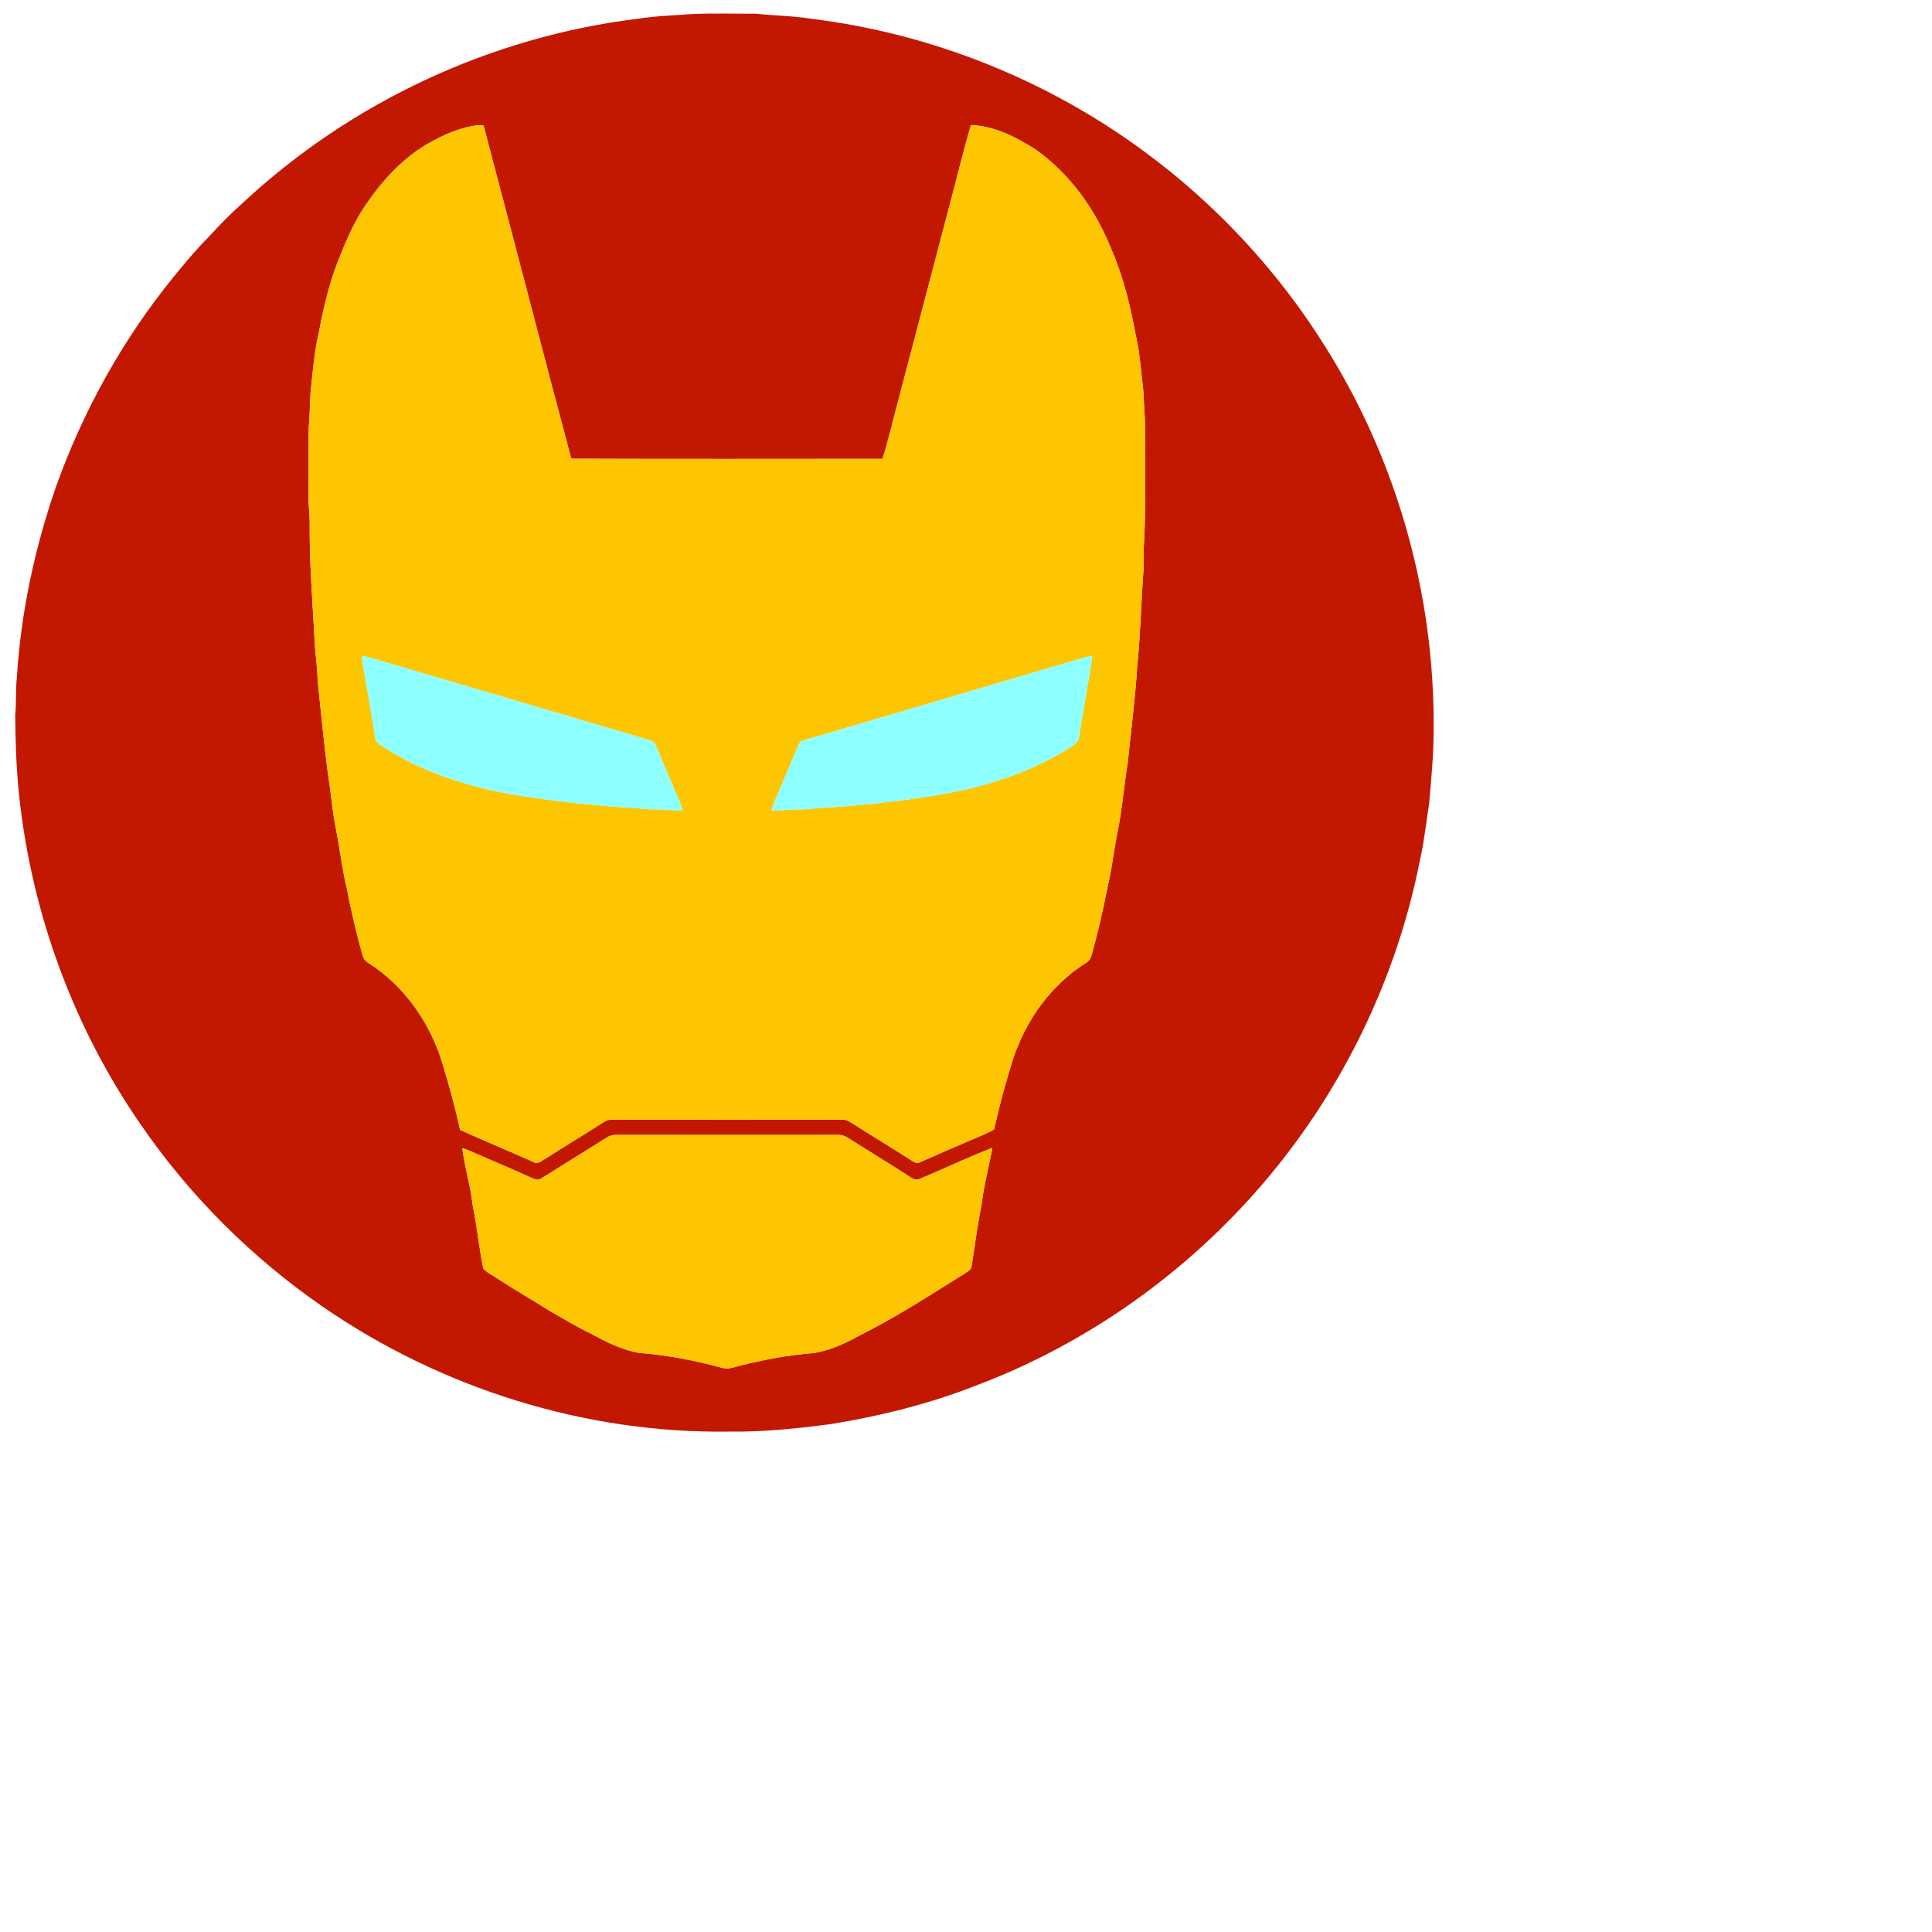
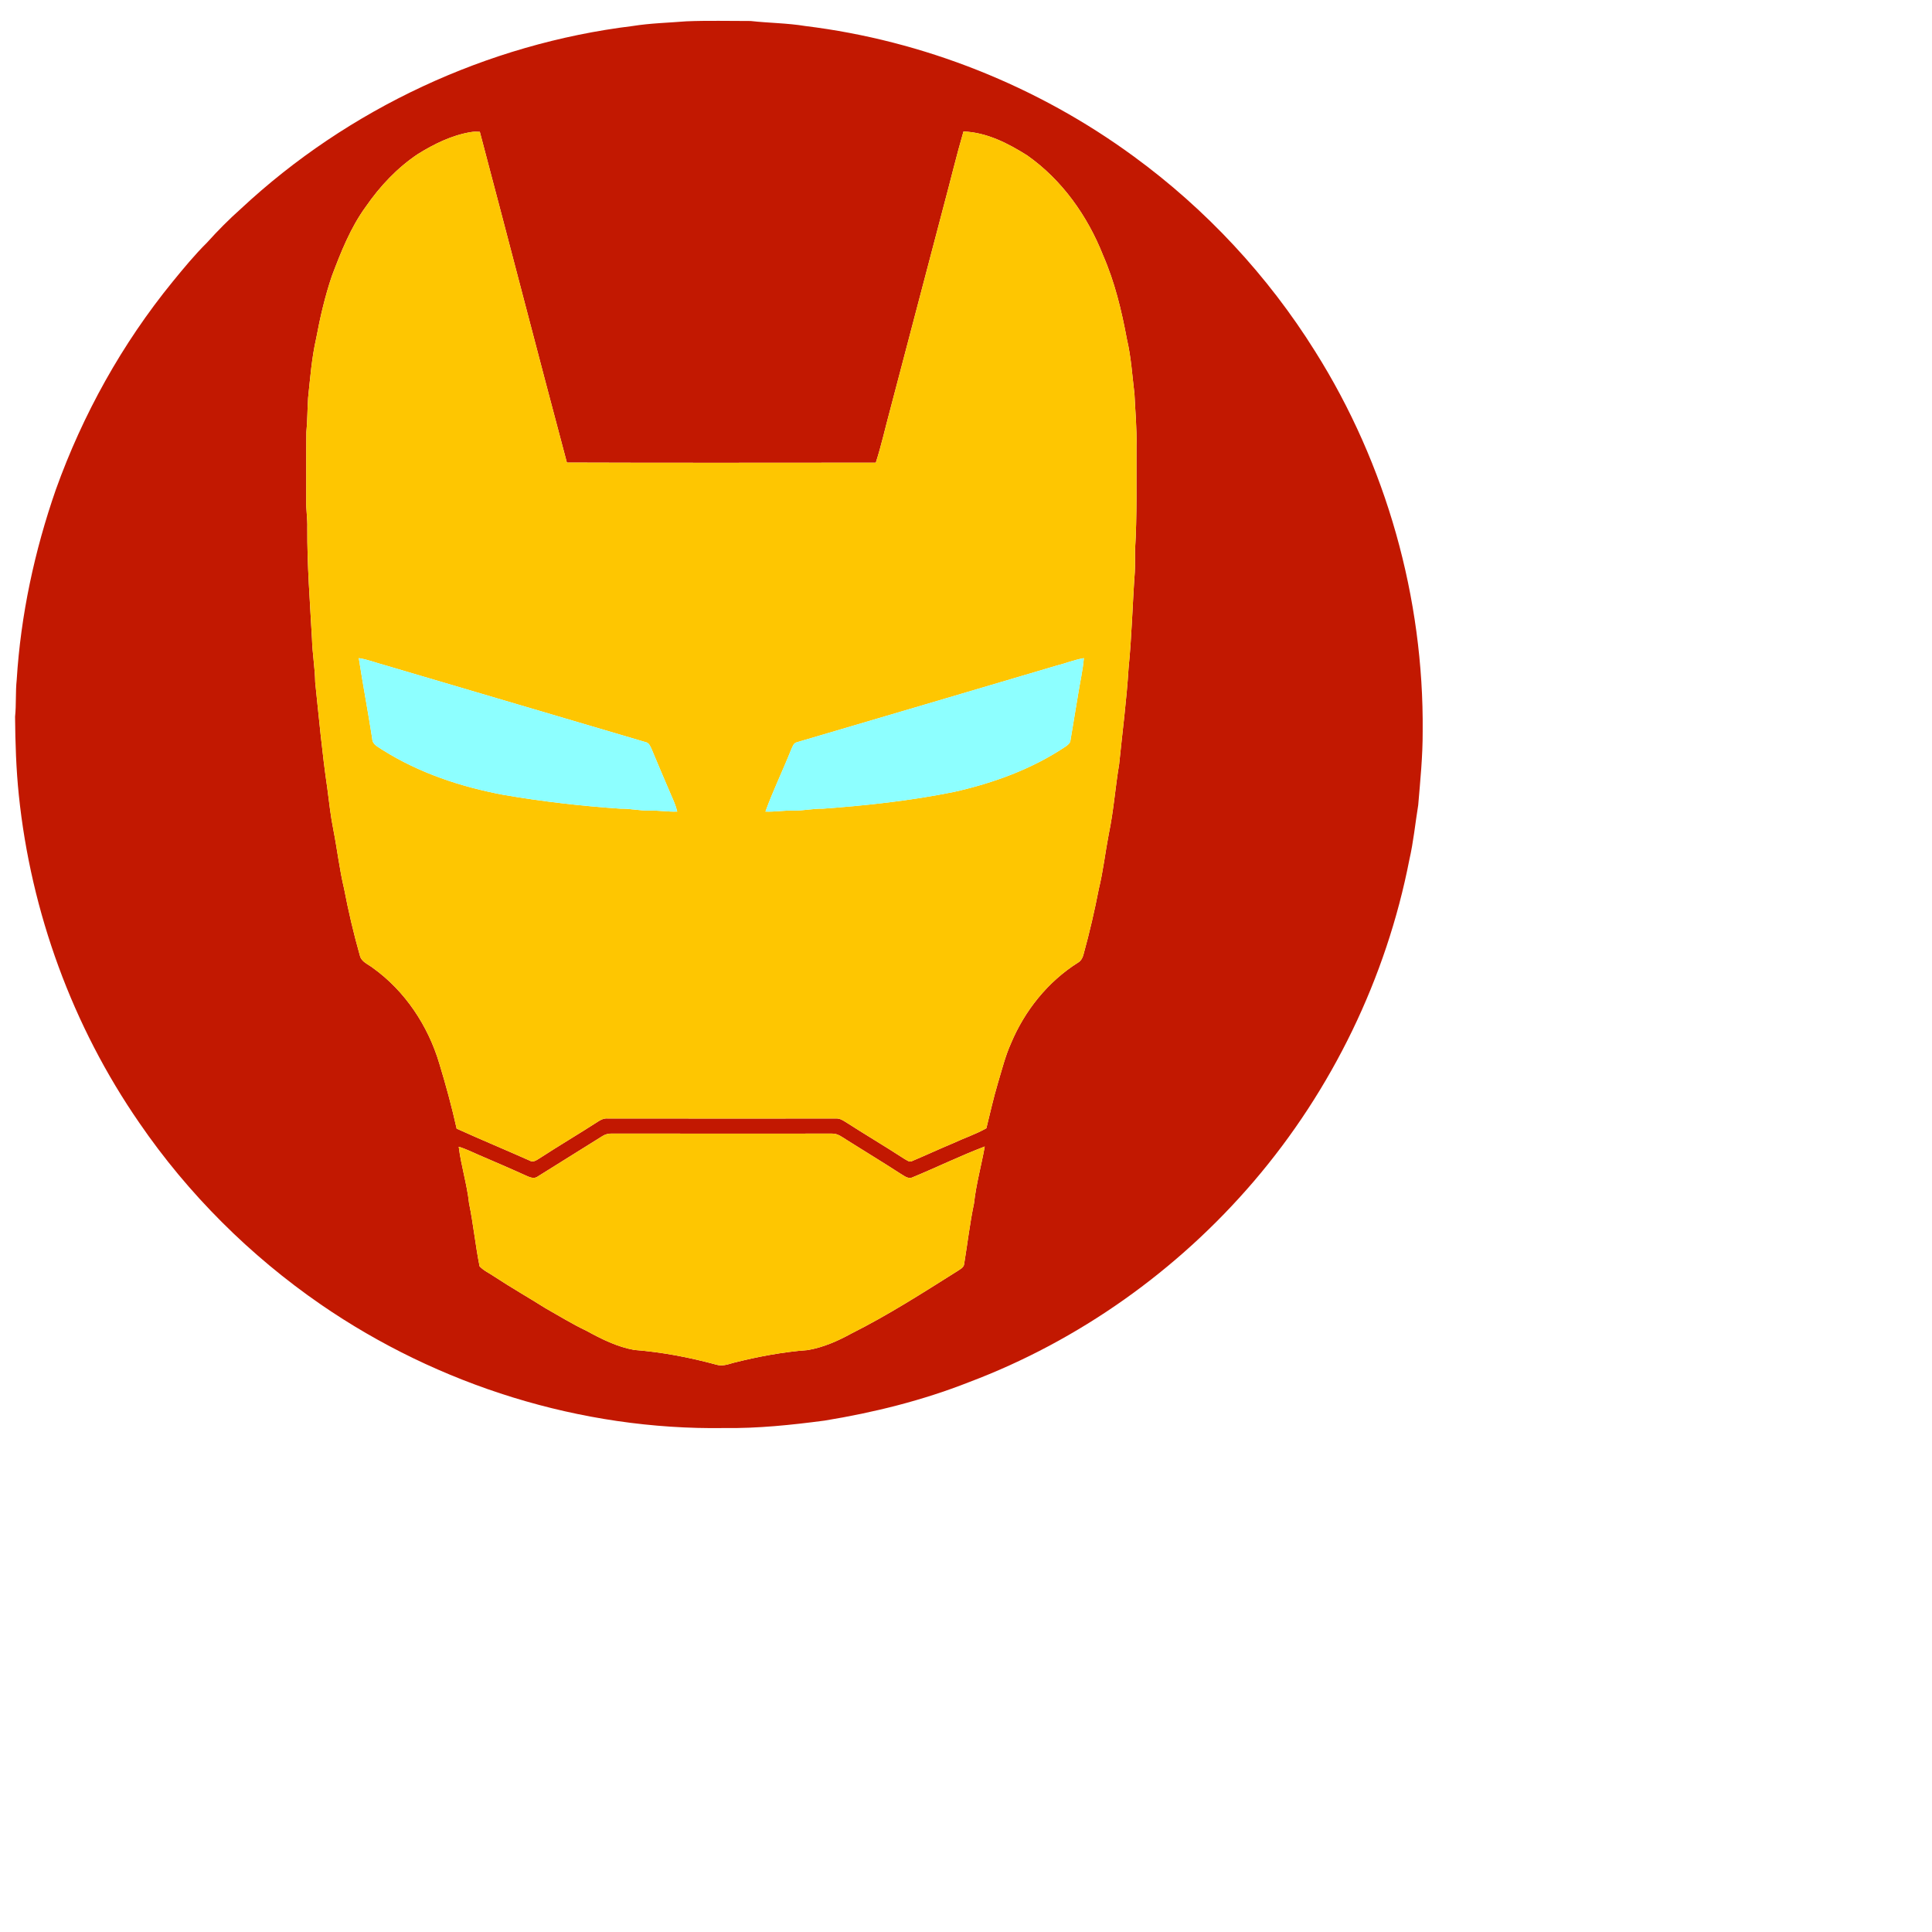
- <svg xmlns="http://www.w3.org/2000/svg" width="200pt" height="200pt" viewBox="90 135 1300 1300" version="1.1">
+ <svg xmlns="http://www.w3.org/2000/svg" width="200pt" height="200pt" viewBox="90 130 1310 1310" version="1.1">
  <g id="#c21801ff">
    <path fill="#c21801" opacity="1.00" d=" M 555.41 144.45 C 569.91 143.86 584.46 144.25 598.98 144.24 C 611.32 145.63 623.79 145.62 636.04 147.65 C 716.22 157.49 793.69 188.36 858.83 236.13 C 907.70 271.84 949.69 316.94 981.75 368.29 C 1030.01 444.88 1055.50 535.53 1054.65 626.00 C 1054.71 642.67 1053.03 659.25 1051.63 675.85 C 1049.61 688.22 1048.43 700.74 1045.61 712.98 C 1029.99 793.15 993.19 869.03 940.09 931.08 C 888.40 991.50 821.56 1039.07 747.11 1067.15 C 715.56 1079.59 682.49 1087.80 649.06 1093.25 C 626.50 1096.23 603.79 1098.60 581.00 1098.29 C 484.07 1099.76 387.28 1069.41 307.52 1014.51 C 259.51 981.39 217.50 939.54 184.52 891.43 C 139.13 825.79 110.99 748.52 102.77 669.20 C 100.94 651.51 100.36 633.73 100.22 615.97 C 101.09 607.65 100.43 599.26 101.33 590.95 C 104.06 547.00 113.40 503.56 127.86 461.99 C 146.13 411.02 172.82 363.00 207.05 321.02 C 214.52 311.88 222.04 302.75 230.43 294.43 C 237.69 286.37 245.33 278.65 253.45 271.45 C 326.06 203.72 420.41 159.69 518.96 147.64 C 531.01 145.71 543.26 145.44 555.41 144.45 M 408.94 219.62 C 396.15 221.80 384.35 227.63 373.41 234.40 C 359.37 243.76 347.63 256.24 338.07 270.09 C 327.70 284.28 321.21 300.77 315.04 317.09 C 310.36 330.88 307.07 345.11 304.39 359.42 C 301.36 372.64 300.35 386.21 298.92 399.67 C 298.38 407.44 298.51 415.25 297.73 423.01 C 297.55 438.34 297.75 453.67 297.65 469.00 C 297.43 475.35 298.57 481.65 298.37 488.00 C 298.21 513.06 300.19 538.05 301.54 563.07 C 301.79 572.97 303.56 582.76 303.73 592.67 C 306.23 616.56 308.41 640.48 311.90 664.25 C 313.15 673.81 314.17 683.41 316.08 692.86 C 318.67 706.07 320.17 719.48 323.31 732.58 C 326.23 747.84 329.78 762.99 334.02 777.94 C 335.05 782.24 339.62 783.80 342.77 786.25 C 364.62 801.92 380.26 825.48 387.88 851.13 C 392.32 865.70 396.33 880.41 399.64 895.28 C 416.02 902.72 432.66 909.60 449.10 916.93 C 451.89 918.63 454.43 916.13 456.76 914.81 C 469.55 906.49 482.71 898.76 495.51 890.47 C 497.42 889.19 499.58 888.23 501.93 888.39 C 553.62 888.47 605.32 888.42 657.01 888.41 C 659.32 888.29 661.35 889.51 663.24 890.70 C 676.48 899.22 690.05 907.21 703.24 915.80 C 704.81 916.58 706.53 918.26 708.38 917.29 C 717.71 913.36 726.90 909.08 736.25 905.18 C 743.71 901.67 751.65 899.10 758.81 895.01 C 761.32 884.88 763.60 874.62 766.57 864.59 C 769.33 855.51 771.57 846.22 775.47 837.53 C 784.73 815.37 800.44 795.66 820.82 782.79 C 823.11 781.55 824.20 779.14 824.79 776.73 C 828.80 762.23 832.18 747.55 835.05 732.78 C 838.06 720.49 839.42 707.88 841.82 695.47 C 845.11 679.84 846.21 663.86 848.85 648.12 C 851.03 626.41 853.91 604.75 855.23 582.95 C 857.42 561.35 857.87 539.63 859.45 517.99 C 859.75 512.98 859.53 507.97 859.62 502.96 C 861.05 479.68 860.45 456.32 860.59 433.00 C 860.92 420.98 859.77 409.00 859.22 397.01 C 857.69 384.66 856.99 372.17 854.11 360.03 C 850.51 340.59 845.86 321.21 837.91 303.04 C 827.41 276.44 810.11 252.00 786.58 235.43 C 773.53 227.17 759.02 219.73 743.29 219.16 C 738.47 235.66 734.50 252.41 730.03 269.01 C 717.77 315.47 705.64 361.96 693.40 408.42 C 690.20 420.18 687.59 432.13 683.83 443.73 C 614.02 443.75 544.19 443.92 474.38 443.65 C 454.46 368.96 435.14 294.10 415.35 219.38 C 413.21 219.26 411.05 219.21 408.94 219.62 M 498.37 900.40 C 483.83 909.54 469.21 918.55 454.68 927.68 C 451.98 929.76 448.78 928.04 446.12 926.88 C 435.74 922.16 425.25 917.68 414.77 913.17 C 410.22 911.24 405.81 908.95 401.05 907.58 C 402.64 920.45 406.65 932.92 408.04 945.84 C 410.95 960.01 412.35 974.46 415.18 988.62 C 418.00 991.65 421.95 993.34 425.32 995.68 C 436.64 1003.14 448.43 1009.83 459.88 1017.06 C 469.10 1022.24 478.08 1027.85 487.66 1032.36 C 497.89 1037.98 508.56 1043.32 520.15 1045.35 C 538.98 1046.80 557.57 1050.40 575.78 1055.33 C 579.58 1056.50 583.46 1055.20 587.11 1054.11 C 603.77 1049.89 620.72 1046.71 637.88 1045.39 C 648.24 1043.60 658.04 1039.29 667.21 1034.24 C 692.05 1021.80 715.47 1006.78 738.96 992.00 C 740.87 990.65 743.60 989.58 743.77 986.88 C 746.01 973.22 747.60 959.45 750.44 945.89 C 751.86 932.87 755.44 920.25 757.71 907.39 C 741.04 913.73 724.97 921.60 708.49 928.40 C 705.45 929.59 702.81 927.00 700.33 925.66 C 688.57 918.01 676.54 910.79 664.69 903.29 C 661.39 901.29 658.16 898.46 654.06 898.65 C 604.36 898.67 554.65 898.70 504.95 898.63 C 502.62 898.54 500.31 899.10 498.37 900.40 Z" />
  </g>
  <g id="#fec601ff">
    <path fill="#fec601" opacity="1.00" d=" M 408.94 219.62 C 411.05 219.21 413.21 219.26 415.35 219.38 C 435.14 294.10 454.46 368.96 474.38 443.65 C 544.19 443.92 614.02 443.75 683.83 443.73 C 687.59 432.13 690.20 420.18 693.40 408.42 C 705.64 361.96 717.77 315.47 730.03 269.01 C 734.50 252.41 738.47 235.66 743.29 219.16 C 759.02 219.73 773.53 227.17 786.58 235.43 C 810.11 252.00 827.41 276.44 837.91 303.04 C 845.86 321.21 850.51 340.59 854.11 360.03 C 856.99 372.17 857.69 384.66 859.22 397.01 C 859.77 409.00 860.92 420.98 860.59 433.00 C 860.45 456.32 861.05 479.68 859.62 502.96 C 859.53 507.97 859.75 512.98 859.45 517.99 C 857.87 539.63 857.42 561.35 855.23 582.95 C 853.91 604.75 851.03 626.41 848.85 648.12 C 846.21 663.86 845.11 679.84 841.82 695.47 C 839.42 707.88 838.06 720.49 835.05 732.78 C 832.18 747.55 828.80 762.23 824.79 776.73 C 824.20 779.14 823.11 781.55 820.82 782.79 C 800.44 795.66 784.73 815.37 775.47 837.53 C 771.57 846.22 769.33 855.51 766.57 864.59 C 763.60 874.62 761.32 884.88 758.81 895.01 C 751.65 899.10 743.71 901.67 736.25 905.18 C 726.90 909.08 717.71 913.36 708.38 917.29 C 706.53 918.26 704.81 916.58 703.24 915.80 C 690.05 907.21 676.48 899.22 663.24 890.70 C 661.35 889.51 659.32 888.29 657.01 888.41 C 605.32 888.42 553.62 888.47 501.93 888.39 C 499.58 888.23 497.42 889.19 495.51 890.47 C 482.71 898.76 469.55 906.49 456.76 914.81 C 454.43 916.13 451.89 918.63 449.10 916.93 C 432.66 909.60 416.02 902.72 399.64 895.28 C 396.33 880.41 392.32 865.70 387.88 851.13 C 380.26 825.48 364.62 801.92 342.77 786.25 C 339.62 783.80 335.05 782.24 334.02 777.94 C 329.78 762.99 326.23 747.84 323.31 732.58 C 320.17 719.48 318.67 706.07 316.08 692.86 C 314.17 683.41 313.15 673.81 311.90 664.25 C 308.41 640.48 306.23 616.56 303.73 592.67 C 303.56 582.76 301.79 572.97 301.54 563.07 C 300.19 538.05 298.21 513.06 298.37 488.00 C 298.57 481.65 297.43 475.35 297.65 469.00 C 297.75 453.67 297.55 438.34 297.73 423.01 C 298.51 415.25 298.38 407.44 298.92 399.67 C 300.35 386.21 301.36 372.64 304.39 359.42 C 307.07 345.11 310.36 330.88 315.04 317.09 C 321.21 300.77 327.70 284.28 338.07 270.09 C 347.63 256.24 359.37 243.76 373.41 234.40 C 384.35 227.63 396.15 221.80 408.94 219.62 M 333.28 576.25 C 336.08 594.51 339.57 612.66 342.39 630.93 C 342.48 635.00 346.67 636.54 349.49 638.56 C 374.37 654.23 402.72 663.60 431.49 668.98 C 457.82 673.51 484.38 676.55 511.03 678.36 C 517.48 678.18 523.79 679.79 530.24 679.61 C 536.58 679.44 542.86 680.53 549.20 680.30 C 548.29 676.36 546.63 672.68 545.01 669.00 C 540.65 658.69 536.15 648.44 531.90 638.09 C 531.00 636.14 530.12 633.61 527.71 633.19 C 468.85 615.84 409.99 598.46 351.13 581.07 C 345.16 579.50 339.40 577.16 333.28 576.25 M 806.06 581.42 C 747.46 598.80 688.81 616.04 630.19 633.33 C 627.89 633.89 627.34 636.54 626.40 638.38 C 620.82 652.44 614.14 666.07 609.01 680.30 C 615.32 680.56 621.57 679.44 627.89 679.61 C 634.63 679.82 641.23 678.16 647.97 678.34 C 677.75 676.17 707.51 672.93 736.79 666.99 C 763.39 661.03 789.54 651.57 812.31 636.35 C 813.90 635.26 815.69 633.98 815.86 631.87 C 817.60 621.39 819.38 610.90 821.09 600.41 C 822.36 592.36 824.25 584.39 824.91 576.26 C 818.46 577.35 812.39 579.85 806.06 581.42 Z" />
    <path fill="#fec601" opacity="1.00" d=" M 498.37 900.40 C 500.31 899.10 502.62 898.54 504.95 898.63 C 554.65 898.70 604.36 898.67 654.06 898.65 C 658.16 898.46 661.39 901.29 664.69 903.29 C 676.54 910.79 688.57 918.01 700.33 925.66 C 702.81 927.00 705.45 929.59 708.49 928.40 C 724.97 921.60 741.04 913.73 757.71 907.39 C 755.44 920.25 751.86 932.87 750.44 945.89 C 747.60 959.45 746.01 973.22 743.77 986.88 C 743.60 989.58 740.87 990.65 738.96 992.00 C 715.47 1006.78 692.05 1021.80 667.21 1034.24 C 658.04 1039.29 648.24 1043.60 637.88 1045.39 C 620.72 1046.71 603.77 1049.89 587.11 1054.11 C 583.46 1055.20 579.58 1056.50 575.78 1055.33 C 557.57 1050.40 538.98 1046.80 520.15 1045.35 C 508.56 1043.32 497.89 1037.98 487.66 1032.36 C 478.08 1027.85 469.10 1022.24 459.88 1017.06 C 448.43 1009.83 436.64 1003.14 425.32 995.68 C 421.95 993.34 418.00 991.65 415.18 988.62 C 412.35 974.46 410.95 960.01 408.04 945.84 C 406.65 932.92 402.64 920.45 401.05 907.58 C 405.81 908.95 410.22 911.24 414.77 913.17 C 425.25 917.68 435.74 922.16 446.12 926.88 C 448.78 928.04 451.98 929.76 454.68 927.68 C 469.21 918.55 483.83 909.54 498.37 900.40 Z" />
  </g>
  <g id="#8dffffff">
    <path fill="#8dffff" opacity="1.00" d=" M 333.28 576.25 C 339.40 577.16 345.16 579.50 351.13 581.07 C 409.99 598.46 468.85 615.84 527.71 633.19 C 530.12 633.61 531.00 636.14 531.90 638.09 C 536.15 648.44 540.65 658.69 545.01 669.00 C 546.63 672.68 548.29 676.36 549.20 680.30 C 542.86 680.53 536.58 679.44 530.24 679.61 C 523.79 679.79 517.48 678.18 511.03 678.36 C 484.38 676.55 457.82 673.51 431.49 668.98 C 402.72 663.60 374.37 654.23 349.49 638.56 C 346.67 636.54 342.48 635.00 342.39 630.93 C 339.57 612.66 336.08 594.51 333.28 576.25 Z" />
    <path fill="#8dffff" opacity="1.00" d=" M 806.06 581.42 C 812.39 579.85 818.46 577.35 824.91 576.26 C 824.25 584.39 822.36 592.36 821.09 600.41 C 819.38 610.90 817.60 621.39 815.86 631.87 C 815.69 633.98 813.90 635.26 812.31 636.35 C 789.54 651.57 763.39 661.03 736.79 666.99 C 707.51 672.93 677.75 676.17 647.97 678.34 C 641.23 678.16 634.63 679.82 627.89 679.61 C 621.57 679.44 615.32 680.56 609.01 680.30 C 614.14 666.07 620.82 652.44 626.40 638.38 C 627.34 636.54 627.89 633.89 630.19 633.33 C 688.81 616.04 747.46 598.80 806.06 581.42 Z" />
  </g>
</svg>
